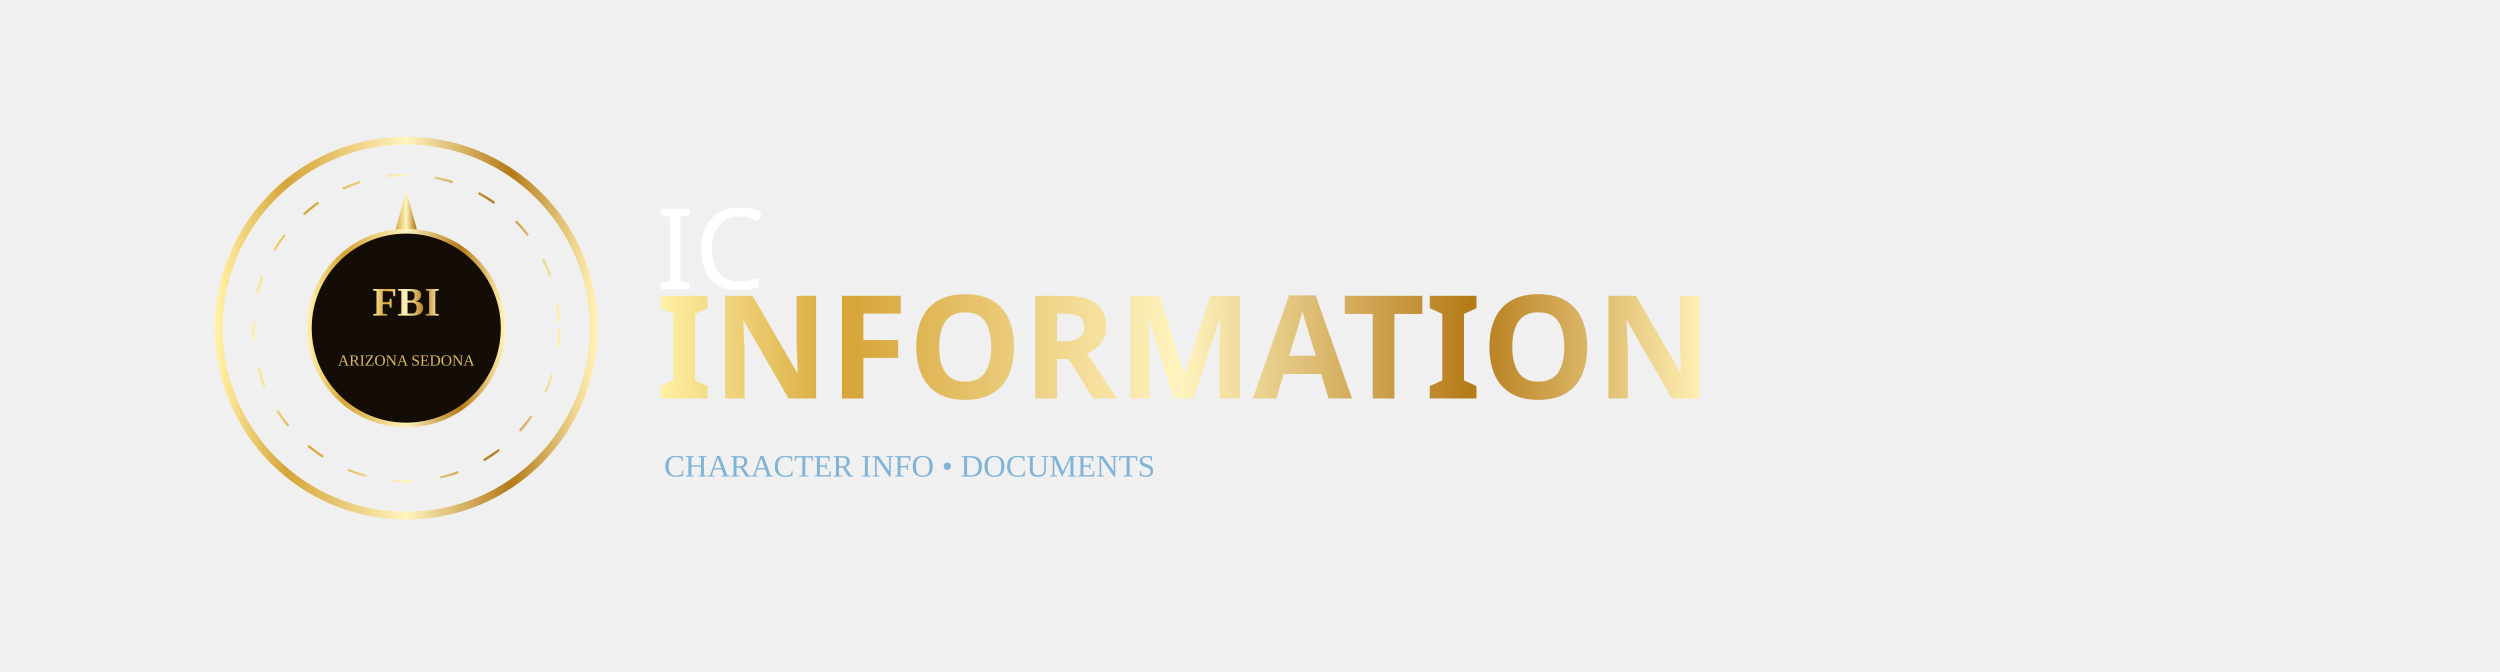
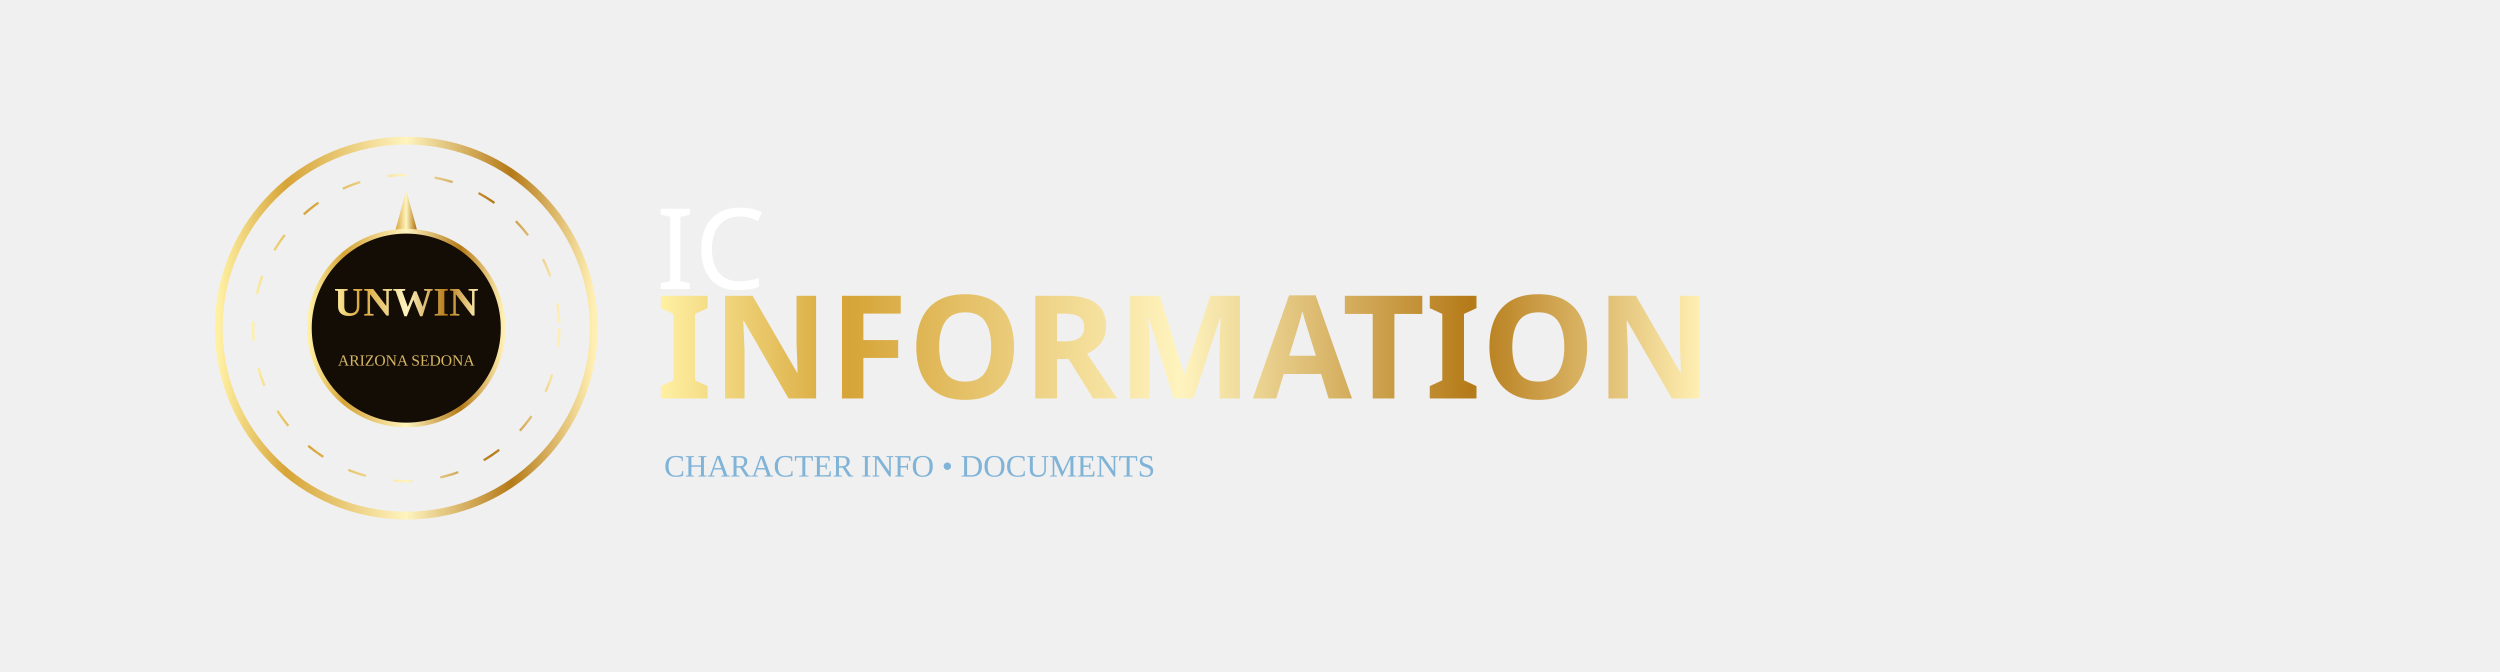
<svg xmlns="http://www.w3.org/2000/svg" width="1600" height="430" viewBox="0 0 1600 430">
  <g clip-path="url(#cut)">
    <defs>
      <linearGradient id="gold">
        <stop offset="0%" stop-color="#fff0a3" />
        <stop offset="18%" stop-color="#d6a437" />
        <stop offset="50%" stop-color="#fff4bf" />
        <stop offset="78%" stop-color="#b57a18" />
        <stop offset="100%" stop-color="#ffefb3" />
      </linearGradient>
      <linearGradient id="shine">
        <stop offset="0%" stop-color="white" stop-opacity="0" />
        <stop offset="50%" stop-color="white" stop-opacity=".7" />
        <stop offset="100%" stop-color="white" stop-opacity="0" />
      </linearGradient>
    </defs>
    <g transform="translate(260 210)">
      <g>
        <circle r="120" fill="none" stroke="url(#gold)" stroke-width="5" />
        <circle r="98" fill="none" stroke="url(#gold)" stroke-width="1.5" stroke-dasharray="12 18" />
        <animateTransform attributeName="transform" type="rotate" from="0" to="360" dur="40s" repeatCount="indefinite" />
      </g>
      <g>
        <path d=" M0,-88 L11,-48 L0,-58 L-11,-48 Z" fill="url(#gold)" />
        <use href="#ray" transform="rotate(45)" />
        <use href="#ray" transform="rotate(90)" />
        <use href="#ray" transform="rotate(135)" />
        <use href="#ray" transform="rotate(180)" />
        <use href="#ray" transform="rotate(225)" />
        <use href="#ray" transform="rotate(270)" />
        <use href="#ray" transform="rotate(315)" />
        <animateTransform attributeName="transform" type="rotate" from="360" to="0" dur="28s" repeatCount="indefinite" />
      </g>
      <circle r="62" fill="#130d05" stroke="url(#gold)" stroke-width="3" />
      <text x="0" y="-8" text-anchor="middle" fill="url(#gold)" font-size="26" font-weight="900">

- FBI
+ UNWIN

</text>
      <text x="0" y="24" text-anchor="middle" fill="#d8b763" font-size="10">

ARIZONA SEDONA

</text>
    </g>
    <text x="420" y="185" font-size="72" fill="white" font-family="Segoe UI">

IC

</text>
    <text x="420" y="255" font-size="92" font-weight="900" fill="url(#gold)" font-family="Segoe UI">

INFORMATION

</text>
    <text x="425" y="305" font-size="20" fill="#7fb3d7">

CHARACTER INFO • DOCUMENTS

</text>
  </g>
</svg>
